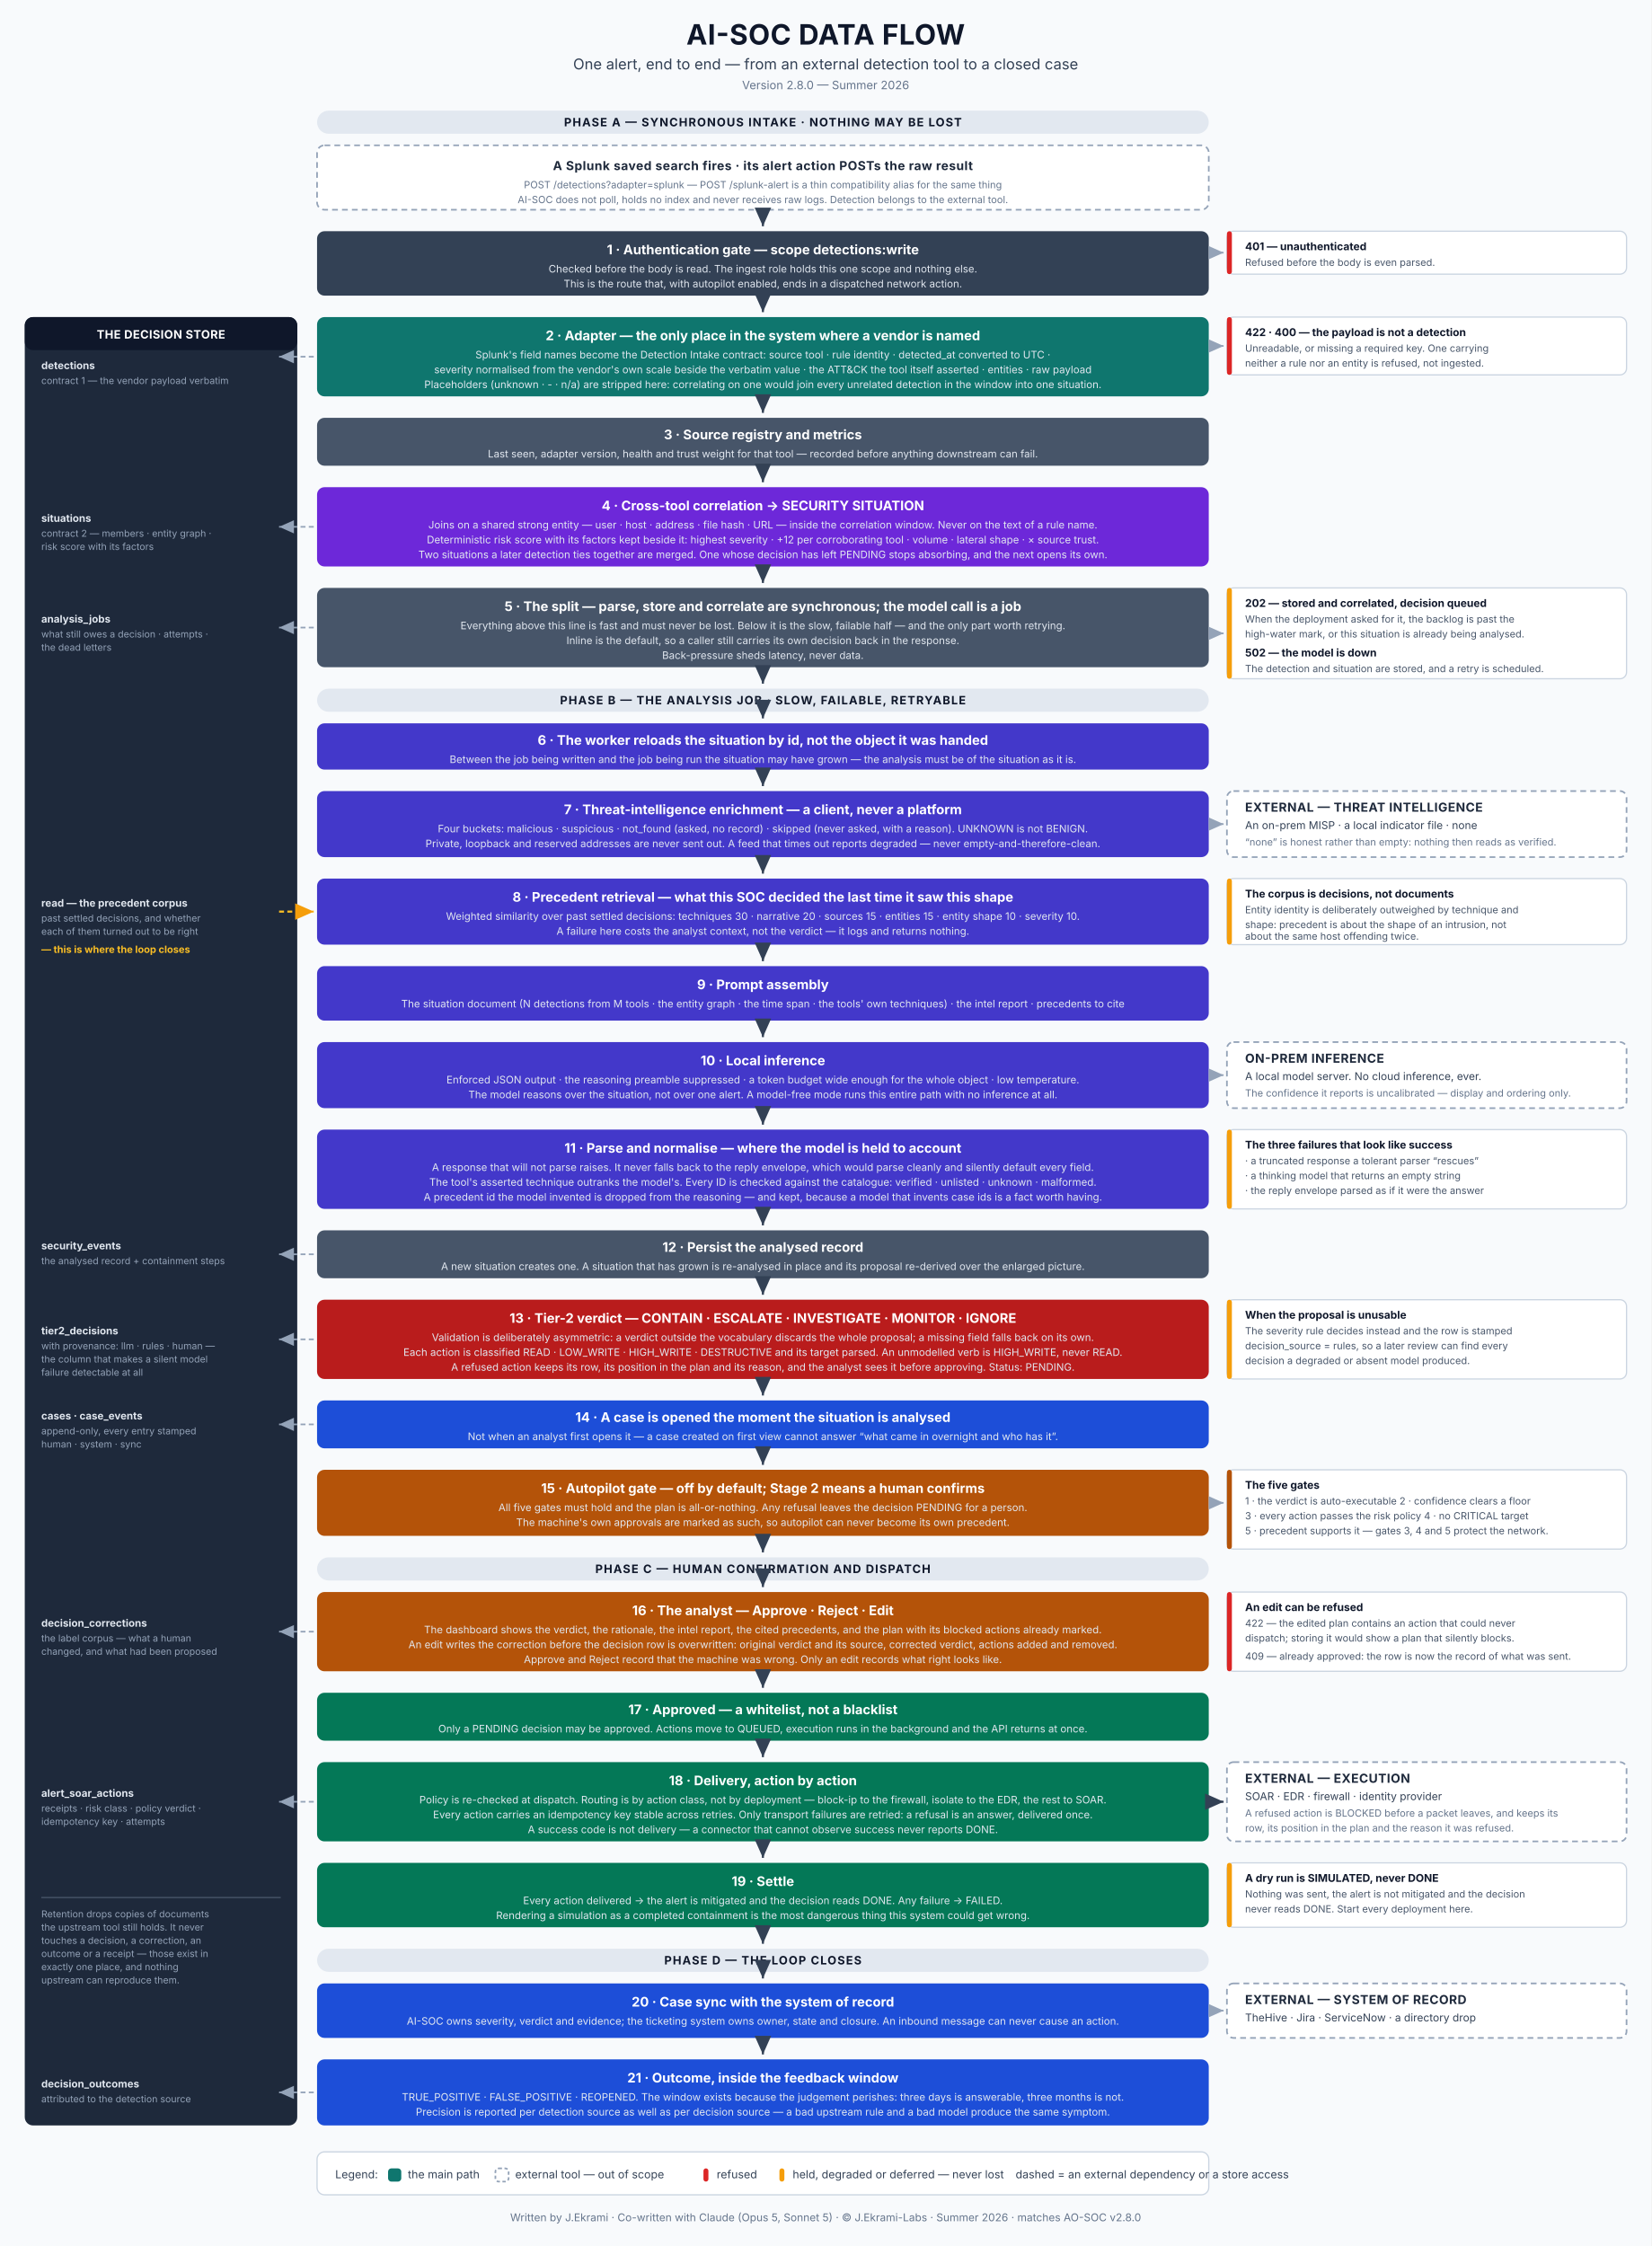
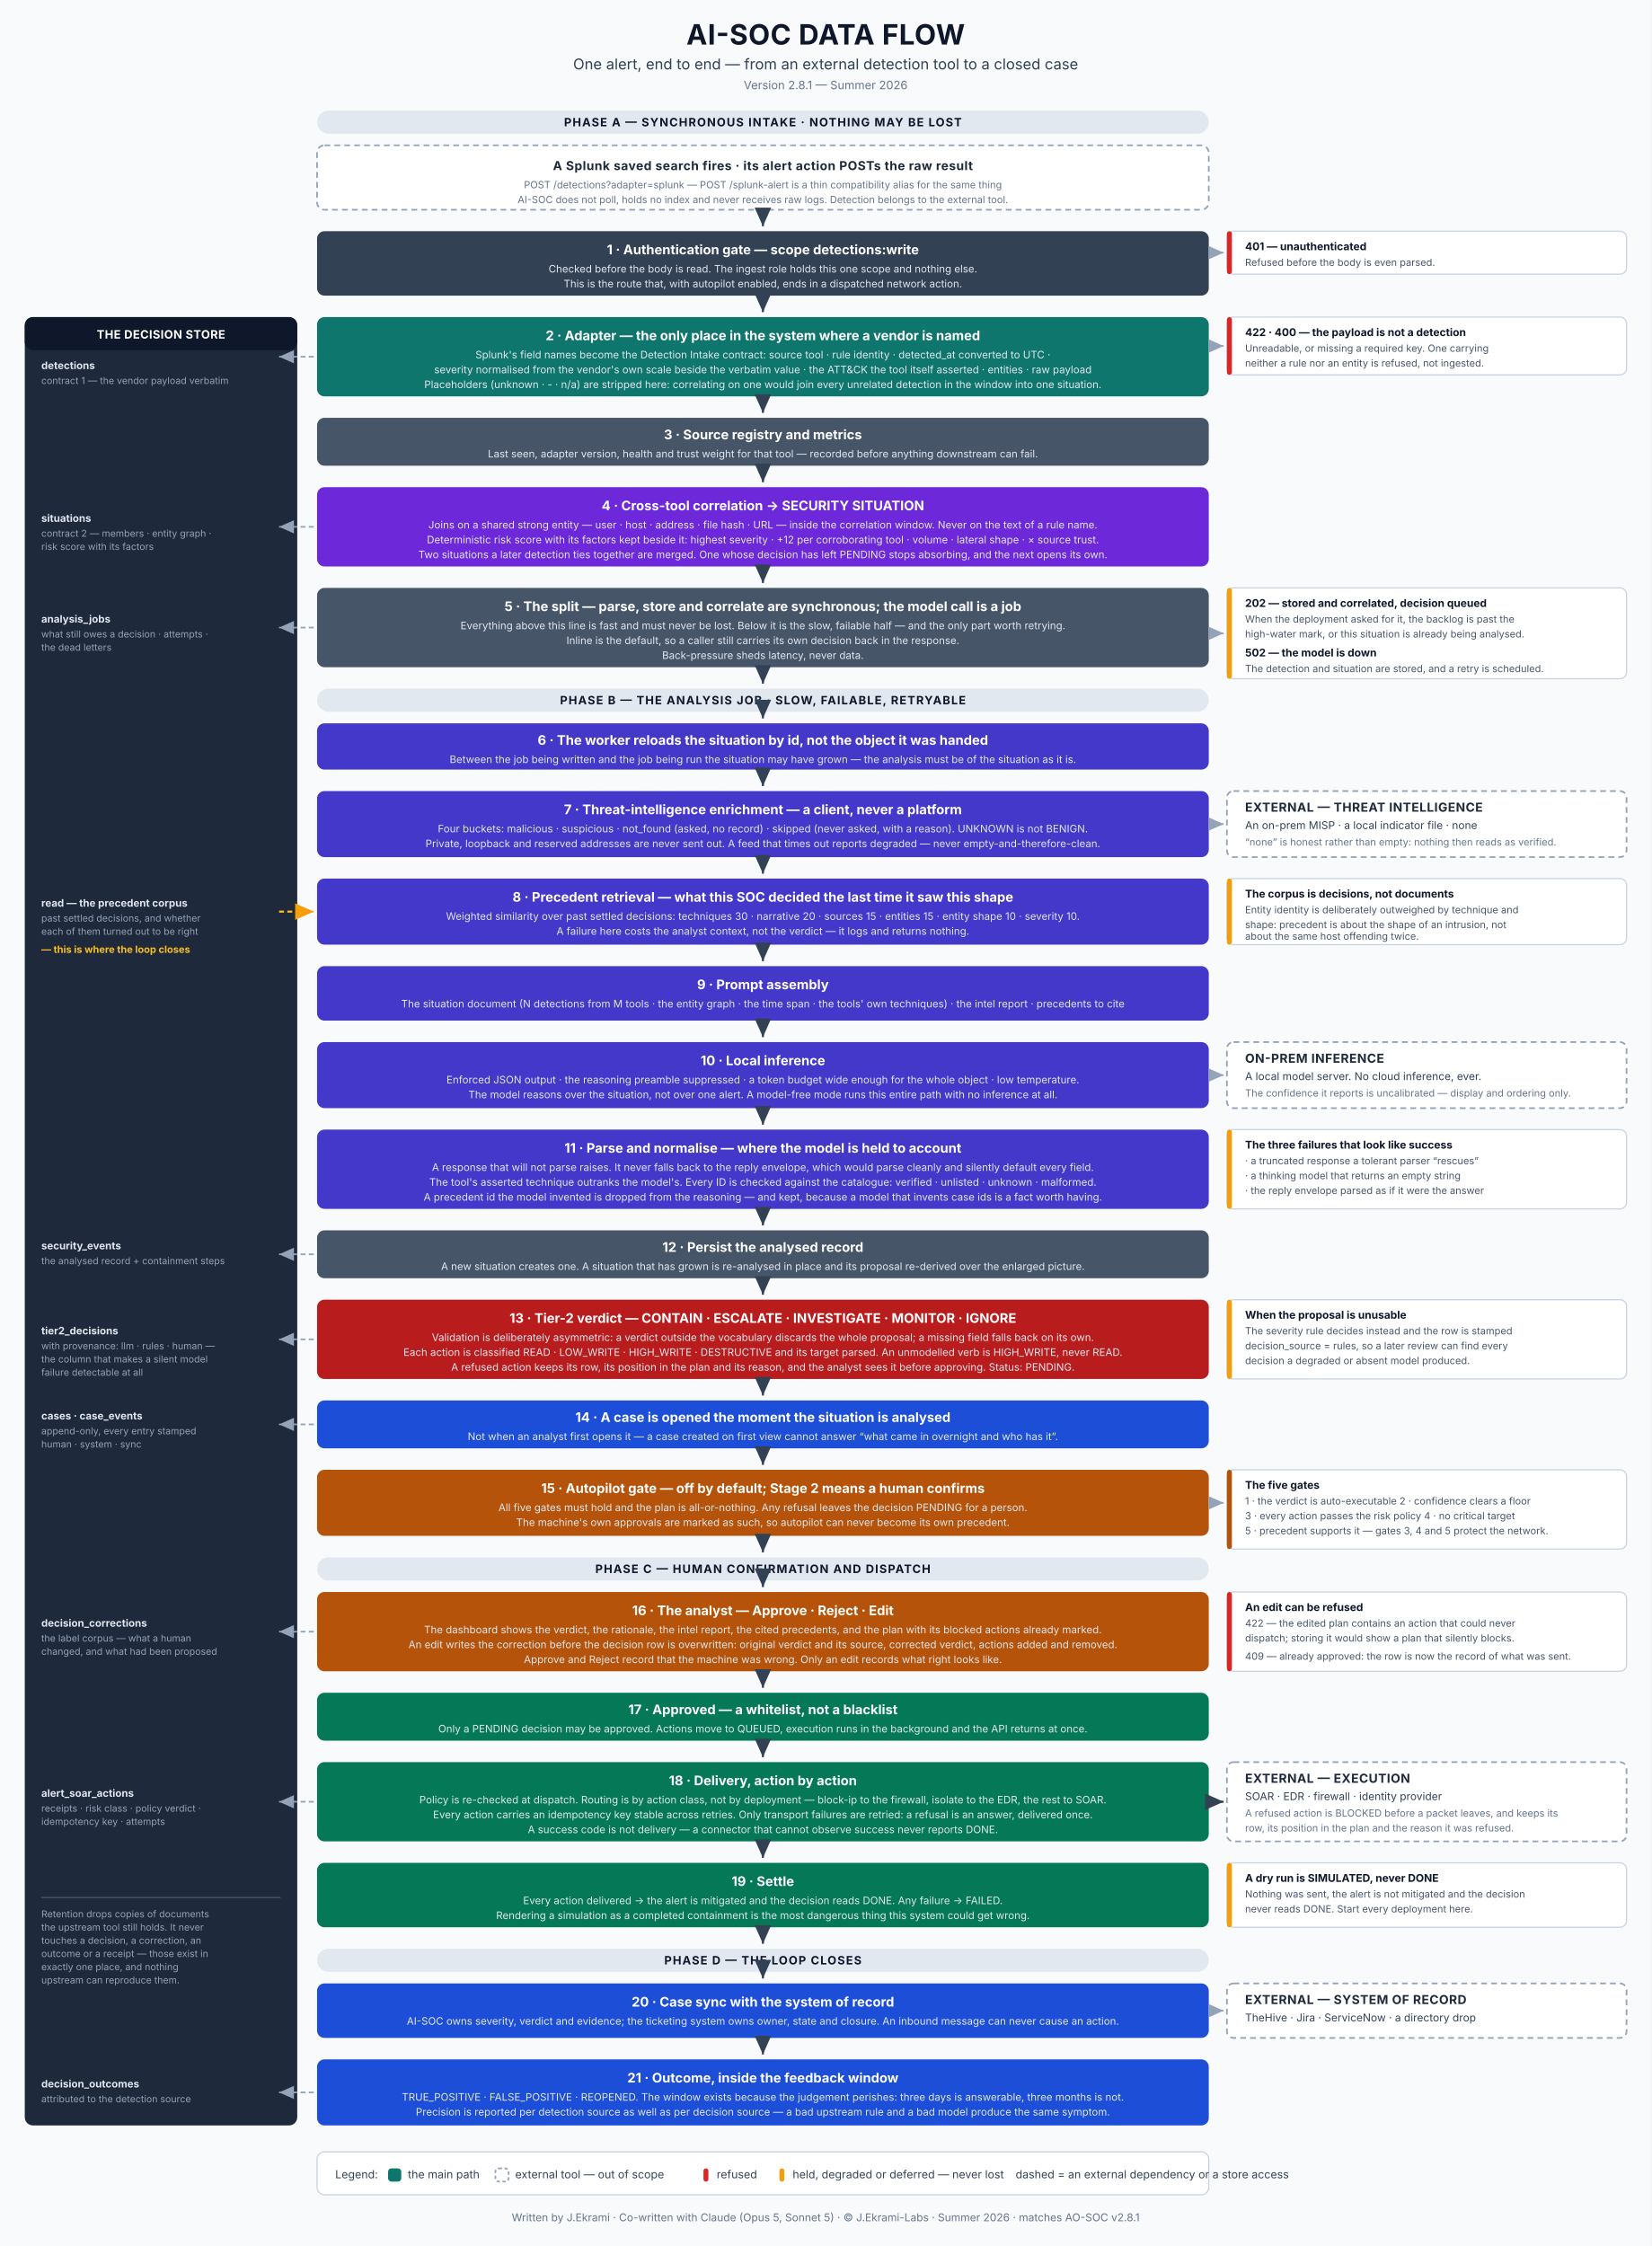
<svg xmlns="http://www.w3.org/2000/svg" viewBox="0 0 2000 2720" width="2000" height="2720" font-family="Inter, 'Segoe UI', Helvetica, Arial, sans-serif">
  <style>
    .t1 { font-size: 34px; font-weight: 700; fill: #0f172a; letter-spacing: 0.5px; }
    .t2 { font-size: 18px; fill: #334155; }
    .t3 { font-size: 14px; fill: #64748b; }
    .pill { font-size: 14px; font-weight: 700; fill: #0f172a; letter-spacing: 1.2px; }
    .box-title { font-size: 16px; font-weight: 700; fill: #ffffff; }
    .box-sub { font-size: 12.5px; fill: #e2e8f0; }
    .ext-title { font-size: 15px; font-weight: 700; fill: #1e293b; letter-spacing: 0.5px; }
    .ext-item { font-size: 13px; fill: #334155; }
    .ext-note { font-size: 12px; fill: #64748b; }
    .side-title { font-size: 14px; font-weight: 700; fill: #ffffff; letter-spacing: 0.4px; }
    .side-row { font-size: 12.5px; font-weight: 700; fill: #e2e8f0; }
    .side-note { font-size: 11.5px; fill: #94a3b8; }
    .br-title { font-size: 13px; font-weight: 700; fill: #0f172a; }
    .br-note { font-size: 12px; fill: #475569; }
    .lbl { font-size: 12px; fill: #475569; paint-order: stroke; stroke: #f8fafc; stroke-width: 3px; stroke-linejoin: round; }
    .loop { font-size: 12px; font-weight: 700; fill: #fbbf24; }
    .legend { font-size: 13.5px; fill: #334155; }
    .foot { font-size: 13px; fill: #64748b; }
  </style>
  <defs>
    <marker id="arw" markerWidth="10" markerHeight="10" refX="9" refY="4" orient="auto">
      <path d="M0,0 L9,4 L0,8 z" fill="#334155" />
    </marker>
    <marker id="arwd" markerWidth="10" markerHeight="10" refX="9" refY="4" orient="auto">
      <path d="M0,0 L9,4 L0,8 z" fill="#94a3b8" />
    </marker>
    <marker id="arwl" markerWidth="10" markerHeight="10" refX="9" refY="4" orient="auto">
      <path d="M0,0 L9,4 L0,8 z" fill="#f59e0b" />
    </marker>
  </defs>
  <rect x="0" y="0" width="2000" height="2720" fill="#f8fafc" />
  <text class="t1" x="1000" y="54" text-anchor="middle">AI-SOC DATA FLOW</text>
  <text class="t2" x="1000" y="84" text-anchor="middle">One alert, end to end — from an external detection tool to a closed case</text>
-   <text class="t3" x="1000" y="108" text-anchor="middle">Version 2.8.0 — Summer 2026</text>
+   <text class="t3" x="1000" y="108" text-anchor="middle">Version 2.8.1 — Summer 2026</text>
  <rect x="384" y="134" width="1080" height="28" rx="14" fill="#e2e8f0" />
  <text class="pill" x="924" y="153" text-anchor="middle">PHASE A — SYNCHRONOUS INTAKE · NOTHING MAY BE LOST</text>
  <rect x="384" y="176" width="1080" height="78" rx="9" fill="#ffffff" stroke="#94a3b8" stroke-width="2" stroke-dasharray="7 5" />
  <text class="ext-title" x="924" y="206" text-anchor="middle">A Splunk saved search fires · its alert action POSTs the raw result</text>
  <text class="ext-note" x="924" y="228" text-anchor="middle">POST /detections?adapter=splunk    —    POST /splunk-alert is a thin compatibility alias for the same thing</text>
  <text class="ext-note" x="924" y="246" text-anchor="middle">AI-SOC does not poll, holds no index and never receives raw logs. Detection belongs to the external tool.</text>
  <rect x="384" y="280" width="1080" height="78" rx="9" fill="#334155" />
  <text class="box-title" x="924" y="308" text-anchor="middle">1 · Authentication gate — scope detections:write</text>
  <text class="box-sub" x="924" y="330" text-anchor="middle">Checked before the body is read. The ingest role holds this one scope and nothing else.</text>
  <text class="box-sub" x="924" y="348" text-anchor="middle">This is the route that, with autopilot enabled, ends in a dispatched network action.</text>
  <rect x="384" y="384" width="1080" height="96" rx="9" fill="#0f766e" />
  <text class="box-title" x="924" y="412" text-anchor="middle">2 · Adapter — the only place in the system where a vendor is named</text>
  <text class="box-sub" x="924" y="434" text-anchor="middle">Splunk's field names become the Detection Intake contract: source tool · rule identity · detected_at converted to UTC ·</text>
  <text class="box-sub" x="924" y="452" text-anchor="middle">severity normalised from the vendor's own scale beside the verbatim value · the ATT&amp;CK the tool itself asserted · entities · raw payload</text>
  <text class="box-sub" x="924" y="470" text-anchor="middle">Placeholders (unknown · - · n/a) are stripped here: correlating on one would join every unrelated detection in the window into one situation.</text>
  <rect x="384" y="506" width="1080" height="58" rx="9" fill="#475569" />
  <text class="box-title" x="924" y="532" text-anchor="middle">3 · Source registry and metrics</text>
  <text class="box-sub" x="924" y="554" text-anchor="middle">Last seen, adapter version, health and trust weight for that tool — recorded before anything downstream can fail.</text>
  <rect x="384" y="590" width="1080" height="96" rx="9" fill="#6d28d9" />
  <text class="box-title" x="924" y="618" text-anchor="middle">4 · Cross-tool correlation → SECURITY SITUATION</text>
  <text class="box-sub" x="924" y="640" text-anchor="middle">Joins on a shared strong entity — user · host · address · file hash · URL — inside the correlation window. Never on the text of a rule name.</text>
  <text class="box-sub" x="924" y="658" text-anchor="middle">Deterministic risk score with its factors kept beside it: highest severity · +12 per corroborating tool · volume · lateral shape · × source trust.</text>
  <text class="box-sub" x="924" y="676" text-anchor="middle">Two situations a later detection ties together are merged. One whose decision has left PENDING stops absorbing, and the next opens its own.</text>
  <rect x="384" y="712" width="1080" height="96" rx="9" fill="#475569" />
  <text class="box-title" x="924" y="740" text-anchor="middle">5 · The split — parse, store and correlate are synchronous; the model call is a job</text>
  <text class="box-sub" x="924" y="762" text-anchor="middle">Everything above this line is fast and must never be lost. Below it is the slow, failable half — and the only part worth retrying.</text>
  <text class="box-sub" x="924" y="780" text-anchor="middle">Inline is the default, so a caller still carries its own decision back in the response.</text>
  <text class="box-sub" x="924" y="798" text-anchor="middle">Back-pressure sheds latency, never data.</text>
  <rect x="384" y="834" width="1080" height="28" rx="14" fill="#e2e8f0" />
  <text class="pill" x="924" y="853" text-anchor="middle">PHASE B — THE ANALYSIS JOB · SLOW, FAILABLE, RETRYABLE</text>
  <rect x="384" y="876" width="1080" height="56" rx="9" fill="#4338ca" />
  <text class="box-title" x="924" y="902" text-anchor="middle">6 · The worker reloads the situation by id, not the object it was handed</text>
  <text class="box-sub" x="924" y="924" text-anchor="middle">Between the job being written and the job being run the situation may have grown — the analysis must be of the situation as it is.</text>
  <rect x="384" y="958" width="1080" height="80" rx="9" fill="#4338ca" />
  <text class="box-title" x="924" y="986" text-anchor="middle">7 · Threat-intelligence enrichment — a client, never a platform</text>
  <text class="box-sub" x="924" y="1008" text-anchor="middle">Four buckets: malicious · suspicious · not_found (asked, no record) · skipped (never asked, with a reason). UNKNOWN is not BENIGN.</text>
  <text class="box-sub" x="924" y="1026" text-anchor="middle">Private, loopback and reserved addresses are never sent out. A feed that times out reports degraded — never empty-and-therefore-clean.</text>
  <rect x="384" y="1064" width="1080" height="80" rx="9" fill="#4338ca" />
  <text class="box-title" x="924" y="1092" text-anchor="middle">8 · Precedent retrieval — what this SOC decided the last time it saw this shape</text>
  <text class="box-sub" x="924" y="1114" text-anchor="middle">Weighted similarity over past settled decisions: techniques 30 · narrative 20 · sources 15 · entities 15 · entity shape 10 · severity 10.</text>
  <text class="box-sub" x="924" y="1132" text-anchor="middle">A failure here costs the analyst context, not the verdict — it logs and returns nothing.</text>
  <rect x="384" y="1170" width="1080" height="66" rx="9" fill="#4338ca" />
  <text class="box-title" x="924" y="1198" text-anchor="middle">9 · Prompt assembly</text>
  <text class="box-sub" x="924" y="1220" text-anchor="middle">The situation document (N detections from M tools · the entity graph · the time span · the tools' own techniques) · the intel report · precedents to cite</text>
  <rect x="384" y="1262" width="1080" height="80" rx="9" fill="#4338ca" />
  <text class="box-title" x="924" y="1290" text-anchor="middle">10 · Local inference</text>
  <text class="box-sub" x="924" y="1312" text-anchor="middle">Enforced JSON output · the reasoning preamble suppressed · a token budget wide enough for the whole object · low temperature.</text>
  <text class="box-sub" x="924" y="1330" text-anchor="middle">The model reasons over the situation, not over one alert. A model-free mode runs this entire path with no inference at all.</text>
  <rect x="384" y="1368" width="1080" height="96" rx="9" fill="#4338ca" />
  <text class="box-title" x="924" y="1396" text-anchor="middle">11 · Parse and normalise — where the model is held to account</text>
  <text class="box-sub" x="924" y="1418" text-anchor="middle">A response that will not parse raises. It never falls back to the reply envelope, which would parse cleanly and silently default every field.</text>
  <text class="box-sub" x="924" y="1436" text-anchor="middle">The tool's asserted technique outranks the model's. Every ID is checked against the catalogue: verified · unlisted · unknown · malformed.</text>
  <text class="box-sub" x="924" y="1454" text-anchor="middle">A precedent id the model invented is dropped from the reasoning — and kept, because a model that invents case ids is a fact worth having.</text>
  <rect x="384" y="1490" width="1080" height="58" rx="9" fill="#475569" />
  <text class="box-title" x="924" y="1516" text-anchor="middle">12 · Persist the analysed record</text>
  <text class="box-sub" x="924" y="1538" text-anchor="middle">A new situation creates one. A situation that has grown is re-analysed in place and its proposal re-derived over the enlarged picture.</text>
  <rect x="384" y="1574" width="1080" height="96" rx="9" fill="#b91c1c" />
  <text class="box-title" x="924" y="1602" text-anchor="middle">13 · Tier-2 verdict — CONTAIN · ESCALATE · INVESTIGATE · MONITOR · IGNORE</text>
  <text class="box-sub" x="924" y="1624" text-anchor="middle">Validation is deliberately asymmetric: a verdict outside the vocabulary discards the whole proposal; a missing field falls back on its own.</text>
  <text class="box-sub" x="924" y="1642" text-anchor="middle">Each action is classified READ · LOW_WRITE · HIGH_WRITE · DESTRUCTIVE and its target parsed. An unmodelled verb is HIGH_WRITE, never READ.</text>
  <text class="box-sub" x="924" y="1660" text-anchor="middle">A refused action keeps its row, its position in the plan and its reason, and the analyst sees it before approving. Status: PENDING.</text>
  <rect x="384" y="1696" width="1080" height="58" rx="9" fill="#1d4ed8" />
  <text class="box-title" x="924" y="1722" text-anchor="middle">14 · A case is opened the moment the situation is analysed</text>
  <text class="box-sub" x="924" y="1744" text-anchor="middle">Not when an analyst first opens it — a case created on first view cannot answer “what came in overnight and who has it”.</text>
  <rect x="384" y="1780" width="1080" height="80" rx="9" fill="#b45309" />
  <text class="box-title" x="924" y="1808" text-anchor="middle">15 · Autopilot gate — off by default; Stage 2 means a human confirms</text>
  <text class="box-sub" x="924" y="1830" text-anchor="middle">All five gates must hold and the plan is all-or-nothing. Any refusal leaves the decision PENDING for a person.</text>
  <text class="box-sub" x="924" y="1848" text-anchor="middle">The machine's own approvals are marked as such, so autopilot can never become its own precedent.</text>
  <rect x="384" y="1886" width="1080" height="28" rx="14" fill="#e2e8f0" />
  <text class="pill" x="924" y="1905" text-anchor="middle">PHASE C — HUMAN CONFIRMATION AND DISPATCH</text>
  <rect x="384" y="1928" width="1080" height="96" rx="9" fill="#b45309" />
  <text class="box-title" x="924" y="1956" text-anchor="middle">16 · The analyst — Approve · Reject · Edit</text>
  <text class="box-sub" x="924" y="1978" text-anchor="middle">The dashboard shows the verdict, the rationale, the intel report, the cited precedents, and the plan with its blocked actions already marked.</text>
  <text class="box-sub" x="924" y="1996" text-anchor="middle">An edit writes the correction before the decision row is overwritten: original verdict and its source, corrected verdict, actions added and removed.</text>
  <text class="box-sub" x="924" y="2014" text-anchor="middle">Approve and Reject record that the machine was wrong. Only an edit records what right looks like.</text>
  <rect x="384" y="2050" width="1080" height="58" rx="9" fill="#047857" />
  <text class="box-title" x="924" y="2076" text-anchor="middle">17 · Approved — a whitelist, not a blacklist</text>
  <text class="box-sub" x="924" y="2098" text-anchor="middle">Only a PENDING decision may be approved. Actions move to QUEUED, execution runs in the background and the API returns at once.</text>
  <rect x="384" y="2134" width="1080" height="96" rx="9" fill="#047857" />
  <text class="box-title" x="924" y="2162" text-anchor="middle">18 · Delivery, action by action</text>
  <text class="box-sub" x="924" y="2184" text-anchor="middle">Policy is re-checked at dispatch. Routing is by action class, not by deployment — block-ip to the firewall, isolate to the EDR, the rest to SOAR.</text>
  <text class="box-sub" x="924" y="2202" text-anchor="middle">Every action carries an idempotency key stable across retries. Only transport failures are retried: a refusal is an answer, delivered once.</text>
  <text class="box-sub" x="924" y="2220" text-anchor="middle">A success code is not delivery — a connector that cannot observe success never reports DONE.</text>
  <rect x="384" y="2256" width="1080" height="78" rx="9" fill="#047857" />
  <text class="box-title" x="924" y="2284" text-anchor="middle">19 · Settle</text>
  <text class="box-sub" x="924" y="2306" text-anchor="middle">Every action delivered → the alert is mitigated and the decision reads DONE. Any failure → FAILED.</text>
  <text class="box-sub" x="924" y="2324" text-anchor="middle">Rendering a simulation as a completed containment is the most dangerous thing this system could get wrong.</text>
  <rect x="384" y="2360" width="1080" height="28" rx="14" fill="#e2e8f0" />
  <text class="pill" x="924" y="2379" text-anchor="middle">PHASE D — THE LOOP CLOSES</text>
  <rect x="384" y="2402" width="1080" height="66" rx="9" fill="#1d4ed8" />
  <text class="box-title" x="924" y="2430" text-anchor="middle">20 · Case sync with the system of record</text>
  <text class="box-sub" x="924" y="2452" text-anchor="middle">AI-SOC owns severity, verdict and evidence; the ticketing system owns owner, state and closure. An inbound message can never cause an action.</text>
  <rect x="384" y="2494" width="1080" height="80" rx="9" fill="#1d4ed8" />
  <text class="box-title" x="924" y="2522" text-anchor="middle">21 · Outcome, inside the feedback window</text>
  <text class="box-sub" x="924" y="2544" text-anchor="middle">TRUE_POSITIVE · FALSE_POSITIVE · REOPENED. The window exists because the judgement perishes: three days is answerable, three months is not.</text>
  <text class="box-sub" x="924" y="2562" text-anchor="middle">Precision is reported per detection source as well as per decision source — a bad upstream rule and a bad model produce the same symptom.</text>
  <line x1="924" y1="256" x2="924" y2="274" stroke="#334155" stroke-width="2.5" marker-end="url(#arw)" />
  <line x1="924" y1="360" x2="924" y2="378" stroke="#334155" stroke-width="2.5" marker-end="url(#arw)" />
  <line x1="924" y1="482" x2="924" y2="500" stroke="#334155" stroke-width="2.5" marker-end="url(#arw)" />
  <line x1="924" y1="566" x2="924" y2="584" stroke="#334155" stroke-width="2.5" marker-end="url(#arw)" />
  <line x1="924" y1="688" x2="924" y2="706" stroke="#334155" stroke-width="2.5" marker-end="url(#arw)" />
  <line x1="924" y1="810" x2="924" y2="828" stroke="#334155" stroke-width="2.5" marker-end="url(#arw)" />
  <line x1="924" y1="864" x2="924" y2="870" stroke="#334155" stroke-width="2.5" marker-end="url(#arw)" />
  <line x1="924" y1="934" x2="924" y2="952" stroke="#334155" stroke-width="2.5" marker-end="url(#arw)" />
  <line x1="924" y1="1040" x2="924" y2="1058" stroke="#334155" stroke-width="2.5" marker-end="url(#arw)" />
  <line x1="924" y1="1146" x2="924" y2="1164" stroke="#334155" stroke-width="2.5" marker-end="url(#arw)" />
  <line x1="924" y1="1238" x2="924" y2="1256" stroke="#334155" stroke-width="2.5" marker-end="url(#arw)" />
  <line x1="924" y1="1344" x2="924" y2="1362" stroke="#334155" stroke-width="2.5" marker-end="url(#arw)" />
  <line x1="924" y1="1466" x2="924" y2="1484" stroke="#334155" stroke-width="2.5" marker-end="url(#arw)" />
  <line x1="924" y1="1550" x2="924" y2="1568" stroke="#334155" stroke-width="2.5" marker-end="url(#arw)" />
  <line x1="924" y1="1672" x2="924" y2="1690" stroke="#334155" stroke-width="2.5" marker-end="url(#arw)" />
  <line x1="924" y1="1756" x2="924" y2="1774" stroke="#334155" stroke-width="2.5" marker-end="url(#arw)" />
  <line x1="924" y1="1862" x2="924" y2="1880" stroke="#334155" stroke-width="2.5" marker-end="url(#arw)" />
  <line x1="924" y1="1916" x2="924" y2="1922" stroke="#334155" stroke-width="2.5" marker-end="url(#arw)" />
  <line x1="924" y1="2026" x2="924" y2="2044" stroke="#334155" stroke-width="2.5" marker-end="url(#arw)" />
  <line x1="924" y1="2110" x2="924" y2="2128" stroke="#334155" stroke-width="2.5" marker-end="url(#arw)" />
  <line x1="924" y1="2232" x2="924" y2="2250" stroke="#334155" stroke-width="2.5" marker-end="url(#arw)" />
  <line x1="924" y1="2336" x2="924" y2="2354" stroke="#334155" stroke-width="2.5" marker-end="url(#arw)" />
  <line x1="924" y1="2390" x2="924" y2="2396" stroke="#334155" stroke-width="2.5" marker-end="url(#arw)" />
  <line x1="924" y1="2470" x2="924" y2="2488" stroke="#334155" stroke-width="2.5" marker-end="url(#arw)" />
  <rect x="30" y="384" width="330" height="2190" rx="10" fill="#1e293b" />
  <rect x="30" y="384" width="330" height="40" rx="10" fill="#0f172a" />
  <text class="side-title" x="195" y="410" text-anchor="middle">THE DECISION STORE</text>
  <text class="side-row" x="50" y="447">detections</text>
  <text class="side-note" x="50" y="465">contract 1 — the vendor payload verbatim</text>
  <text class="side-row" x="50" y="632">situations</text>
  <text class="side-note" x="50" y="650">contract 2 — members · entity graph ·</text>
  <text class="side-note" x="50" y="666">risk score with its factors</text>
  <text class="side-row" x="50" y="754">analysis_jobs</text>
  <text class="side-note" x="50" y="772">what still owes a decision · attempts ·</text>
  <text class="side-note" x="50" y="788">the dead letters</text>
  <text class="side-row" x="50" y="1098">read — the precedent corpus</text>
  <text class="side-note" x="50" y="1116">past settled decisions, and whether</text>
  <text class="side-note" x="50" y="1132">each of them turned out to be right</text>
  <text class="side-row" x="50" y="1513">security_events</text>
  <text class="side-note" x="50" y="1531">the analysed record + containment steps</text>
  <text class="side-row" x="50" y="1616">tier2_decisions</text>
  <text class="side-note" x="50" y="1634">with provenance: llm · rules · human —</text>
  <text class="side-note" x="50" y="1650">the column that makes a silent model</text>
  <text class="side-note" x="50" y="1666">failure detectable at all</text>
  <text class="side-row" x="50" y="1719">cases · case_events</text>
  <text class="side-note" x="50" y="1737">append-only, every entry stamped</text>
  <text class="side-note" x="50" y="1753">human · system · sync</text>
  <text class="side-row" x="50" y="1970">decision_corrections</text>
  <text class="side-note" x="50" y="1988">the label corpus — what a human</text>
  <text class="side-note" x="50" y="2004">changed, and what had been proposed</text>
  <text class="side-row" x="50" y="2176">alert_soar_actions</text>
  <text class="side-note" x="50" y="2194">receipts · risk class · policy verdict ·</text>
  <text class="side-note" x="50" y="2210">idempotency key · attempts</text>
  <text class="side-row" x="50" y="2528">decision_outcomes</text>
  <text class="side-note" x="50" y="2546">attributed to the detection source</text>
  <line x1="50" y1="2298" x2="340" y2="2298" stroke="#475569" stroke-width="1.5" />
  <text class="side-note" x="50" y="2322">Retention drops copies of documents</text>
  <text class="side-note" x="50" y="2338">the upstream tool still holds. It never</text>
  <text class="side-note" x="50" y="2354">touches a decision, a correction, an</text>
  <text class="side-note" x="50" y="2370">outcome or a receipt — those exist in</text>
  <text class="side-note" x="50" y="2386">exactly one place, and nothing</text>
  <text class="side-note" x="50" y="2402">upstream can reproduce them.</text>
  <path d="M380 432 L338 432" stroke="#94a3b8" stroke-width="2" stroke-dasharray="6 4" marker-end="url(#arwd)" />
  <path d="M380 638 L338 638" stroke="#94a3b8" stroke-width="2" stroke-dasharray="6 4" marker-end="url(#arwd)" />
  <path d="M380 760 L338 760" stroke="#94a3b8" stroke-width="2" stroke-dasharray="6 4" marker-end="url(#arwd)" />
  <path d="M380 1519 L338 1519" stroke="#94a3b8" stroke-width="2" stroke-dasharray="6 4" marker-end="url(#arwd)" />
  <path d="M380 1622 L338 1622" stroke="#94a3b8" stroke-width="2" stroke-dasharray="6 4" marker-end="url(#arwd)" />
  <path d="M380 1725 L338 1725" stroke="#94a3b8" stroke-width="2" stroke-dasharray="6 4" marker-end="url(#arwd)" />
  <path d="M380 1976 L338 1976" stroke="#94a3b8" stroke-width="2" stroke-dasharray="6 4" marker-end="url(#arwd)" />
  <path d="M380 2182 L338 2182" stroke="#94a3b8" stroke-width="2" stroke-dasharray="6 4" marker-end="url(#arwd)" />
  <path d="M380 2534 L338 2534" stroke="#94a3b8" stroke-width="2" stroke-dasharray="6 4" marker-end="url(#arwd)" />
  <path d="M338 1104 L380 1104" stroke="#fbbf24" stroke-width="2.5" stroke-dasharray="6 4" marker-end="url(#arwl)" />
  <text class="loop" x="50" y="1154">— this is where the loop closes</text>
  <rect x="1486" y="280" width="484" height="52" rx="8" fill="#ffffff" stroke="#cbd5e1" stroke-width="1.5" />
  <rect x="1486" y="280" width="6" height="52" rx="3" fill="#dc2626" />
  <text class="br-title" x="1508" y="303">401 — unauthenticated</text>
  <text class="br-note" x="1508" y="322">Refused before the body is even parsed.</text>
  <rect x="1486" y="384" width="484" height="70" rx="8" fill="#ffffff" stroke="#cbd5e1" stroke-width="1.5" />
  <rect x="1486" y="384" width="6" height="70" rx="3" fill="#dc2626" />
  <text class="br-title" x="1508" y="407">422 · 400 — the payload is not a detection</text>
  <text class="br-note" x="1508" y="426">Unreadable, or missing a required key. One carrying</text>
  <text class="br-note" x="1508" y="444">neither a rule nor an entity is refused, not ingested.</text>
  <rect x="1486" y="712" width="484" height="110" rx="8" fill="#ffffff" stroke="#cbd5e1" stroke-width="1.5" />
  <rect x="1486" y="712" width="6" height="110" rx="3" fill="#f59e0b" />
  <text class="br-title" x="1508" y="735">202 — stored and correlated, decision queued</text>
  <text class="br-note" x="1508" y="754">When the deployment asked for it, the backlog is past the</text>
  <text class="br-note" x="1508" y="772">high-water mark, or this situation is already being analysed.</text>
  <text class="br-title" x="1508" y="795">502 — the model is down</text>
  <text class="br-note" x="1508" y="814">The detection and situation are stored, and a retry is scheduled.</text>
  <rect x="1486" y="958" width="484" height="80" rx="8" fill="#ffffff" stroke="#94a3b8" stroke-width="2" stroke-dasharray="7 5" />
  <text class="ext-title" x="1508" y="983">EXTERNAL — THREAT INTELLIGENCE</text>
  <text class="ext-item" x="1508" y="1004">An on-prem MISP · a local indicator file · none</text>
  <text class="ext-note" x="1508" y="1024">“none” is honest rather than empty: nothing then reads as verified.</text>
  <rect x="1486" y="1064" width="484" height="80" rx="8" fill="#ffffff" stroke="#cbd5e1" stroke-width="1.5" />
  <rect x="1486" y="1064" width="6" height="80" rx="3" fill="#f59e0b" />
  <text class="br-title" x="1508" y="1087">The corpus is decisions, not documents</text>
  <text class="br-note" x="1508" y="1106">Entity identity is deliberately outweighed by technique and</text>
  <text class="br-note" x="1508" y="1124">shape: precedent is about the shape of an intrusion, not</text>
  <text class="br-note" x="1508" y="1138">about the same host offending twice.</text>
  <rect x="1486" y="1262" width="484" height="80" rx="8" fill="#ffffff" stroke="#94a3b8" stroke-width="2" stroke-dasharray="7 5" />
  <text class="ext-title" x="1508" y="1287">ON-PREM INFERENCE</text>
  <text class="ext-item" x="1508" y="1308">A local model server. No cloud inference, ever.</text>
  <text class="ext-note" x="1508" y="1328">The confidence it reports is uncalibrated — display and ordering only.</text>
  <rect x="1486" y="1368" width="484" height="96" rx="8" fill="#ffffff" stroke="#cbd5e1" stroke-width="1.5" />
  <rect x="1486" y="1368" width="6" height="96" rx="3" fill="#f59e0b" />
  <text class="br-title" x="1508" y="1391">The three failures that look like success</text>
  <text class="br-note" x="1508" y="1410">· a truncated response a tolerant parser “rescues”</text>
  <text class="br-note" x="1508" y="1428">· a thinking model that returns an empty string</text>
  <text class="br-note" x="1508" y="1446">· the reply envelope parsed as if it were the answer</text>
  <rect x="1486" y="1574" width="484" height="96" rx="8" fill="#ffffff" stroke="#cbd5e1" stroke-width="1.5" />
  <rect x="1486" y="1574" width="6" height="96" rx="3" fill="#f59e0b" />
  <text class="br-title" x="1508" y="1597">When the proposal is unusable</text>
  <text class="br-note" x="1508" y="1616">The severity rule decides instead and the row is stamped</text>
  <text class="br-note" x="1508" y="1634">decision_source = rules, so a later review can find every</text>
  <text class="br-note" x="1508" y="1652">decision a degraded or absent model produced.</text>
  <rect x="1486" y="1780" width="484" height="96" rx="8" fill="#ffffff" stroke="#cbd5e1" stroke-width="1.5" />
  <rect x="1486" y="1780" width="6" height="96" rx="3" fill="#b45309" />
  <text class="br-title" x="1508" y="1803">The five gates</text>
  <text class="br-note" x="1508" y="1822">1 · the verdict is auto-executable   2 · confidence clears a floor</text>
-   <text class="br-note" x="1508" y="1840">3 · every action passes the risk policy   4 · no CRITICAL target</text>
+   <text class="br-note" x="1508" y="1840">3 · every action passes the risk policy   4 · no critical target</text>
  <text class="br-note" x="1508" y="1858">5 · precedent supports it — gates 3, 4 and 5 protect the network.</text>
  <rect x="1486" y="1928" width="484" height="96" rx="8" fill="#ffffff" stroke="#cbd5e1" stroke-width="1.5" />
  <rect x="1486" y="1928" width="6" height="96" rx="3" fill="#dc2626" />
  <text class="br-title" x="1508" y="1951">An edit can be refused</text>
  <text class="br-note" x="1508" y="1970">422 — the edited plan contains an action that could never</text>
  <text class="br-note" x="1508" y="1988">dispatch; storing it would show a plan that silently blocks.</text>
  <text class="br-note" x="1508" y="2010">409 — already approved: the row is now the record of what was sent.</text>
  <rect x="1486" y="2134" width="484" height="96" rx="8" fill="#ffffff" stroke="#94a3b8" stroke-width="2" stroke-dasharray="7 5" />
  <text class="ext-title" x="1508" y="2159">EXTERNAL — EXECUTION</text>
  <text class="ext-item" x="1508" y="2180">SOAR · EDR · firewall · identity provider</text>
  <text class="ext-note" x="1508" y="2200">A refused action is BLOCKED before a packet leaves, and keeps its</text>
  <text class="ext-note" x="1508" y="2218">row, its position in the plan and the reason it was refused.</text>
  <rect x="1486" y="2256" width="484" height="78" rx="8" fill="#ffffff" stroke="#cbd5e1" stroke-width="1.5" />
  <rect x="1486" y="2256" width="6" height="78" rx="3" fill="#f59e0b" />
  <text class="br-title" x="1508" y="2279">A dry run is SIMULATED, never DONE</text>
  <text class="br-note" x="1508" y="2298">Nothing was sent, the alert is not mitigated and the decision</text>
  <text class="br-note" x="1508" y="2316">never reads DONE. Start every deployment here.</text>
  <rect x="1486" y="2402" width="484" height="66" rx="8" fill="#ffffff" stroke="#94a3b8" stroke-width="2" stroke-dasharray="7 5" />
  <text class="ext-title" x="1508" y="2427">EXTERNAL — SYSTEM OF RECORD</text>
  <text class="ext-item" x="1508" y="2448">TheHive · Jira · ServiceNow · a directory drop</text>
  <path d="M1468 306 L1482 306" stroke="#94a3b8" stroke-width="2" stroke-dasharray="6 4" marker-end="url(#arwd)" />
  <path d="M1468 419 L1482 419" stroke="#94a3b8" stroke-width="2" stroke-dasharray="6 4" marker-end="url(#arwd)" />
  <path d="M1468 767 L1482 767" stroke="#94a3b8" stroke-width="2" stroke-dasharray="6 4" marker-end="url(#arwd)" />
  <path d="M1468 998 L1482 998" stroke="#94a3b8" stroke-width="2" stroke-dasharray="6 4" marker-end="url(#arwd)" />
  <path d="M1468 1302 L1482 1302" stroke="#94a3b8" stroke-width="2" stroke-dasharray="6 4" marker-end="url(#arwd)" />
  <path d="M1468 1820 L1482 1820" stroke="#94a3b8" stroke-width="2" stroke-dasharray="6 4" marker-end="url(#arwd)" />
  <path d="M1468 2182 L1482 2182" stroke="#334155" stroke-width="2.5" marker-end="url(#arw)" />
  <path d="M1468 2435 L1482 2435" stroke="#94a3b8" stroke-width="2" stroke-dasharray="6 4" marker-end="url(#arwd)" />
  <rect x="384" y="2606" width="1080" height="52" rx="9" fill="#ffffff" stroke="#cbd5e1" stroke-width="1.5" />
  <text class="legend" x="406" y="2638">Legend:</text>
  <rect x="470" y="2626" width="16" height="16" rx="4" fill="#0f766e" />
  <text class="legend" x="494" y="2638">the main path</text>
  <rect x="600" y="2626" width="16" height="16" rx="4" fill="#ffffff" stroke="#94a3b8" stroke-width="2" stroke-dasharray="4 3" />
  <text class="legend" x="624" y="2638">external tool — out of scope</text>
  <rect x="852" y="2626" width="6" height="16" rx="3" fill="#dc2626" />
  <text class="legend" x="868" y="2638">refused</text>
  <rect x="944" y="2626" width="6" height="16" rx="3" fill="#f59e0b" />
  <text class="legend" x="960" y="2638">held, degraded or deferred — never lost</text>
  <text class="legend" x="1230" y="2638">dashed = an external dependency or a store access</text>
-   <text class="foot" x="1000" y="2690" text-anchor="middle">Written by J.Ekrami · Co-written with Claude (Opus 5, Sonnet 5) · © J.Ekrami-Labs · Summer 2026 · matches AO-SOC v2.8.0</text>
+   <text class="foot" x="1000" y="2690" text-anchor="middle">Written by J.Ekrami · Co-written with Claude (Opus 5, Sonnet 5) · © J.Ekrami-Labs · Summer 2026 · matches AO-SOC v2.8.1</text>
</svg>
